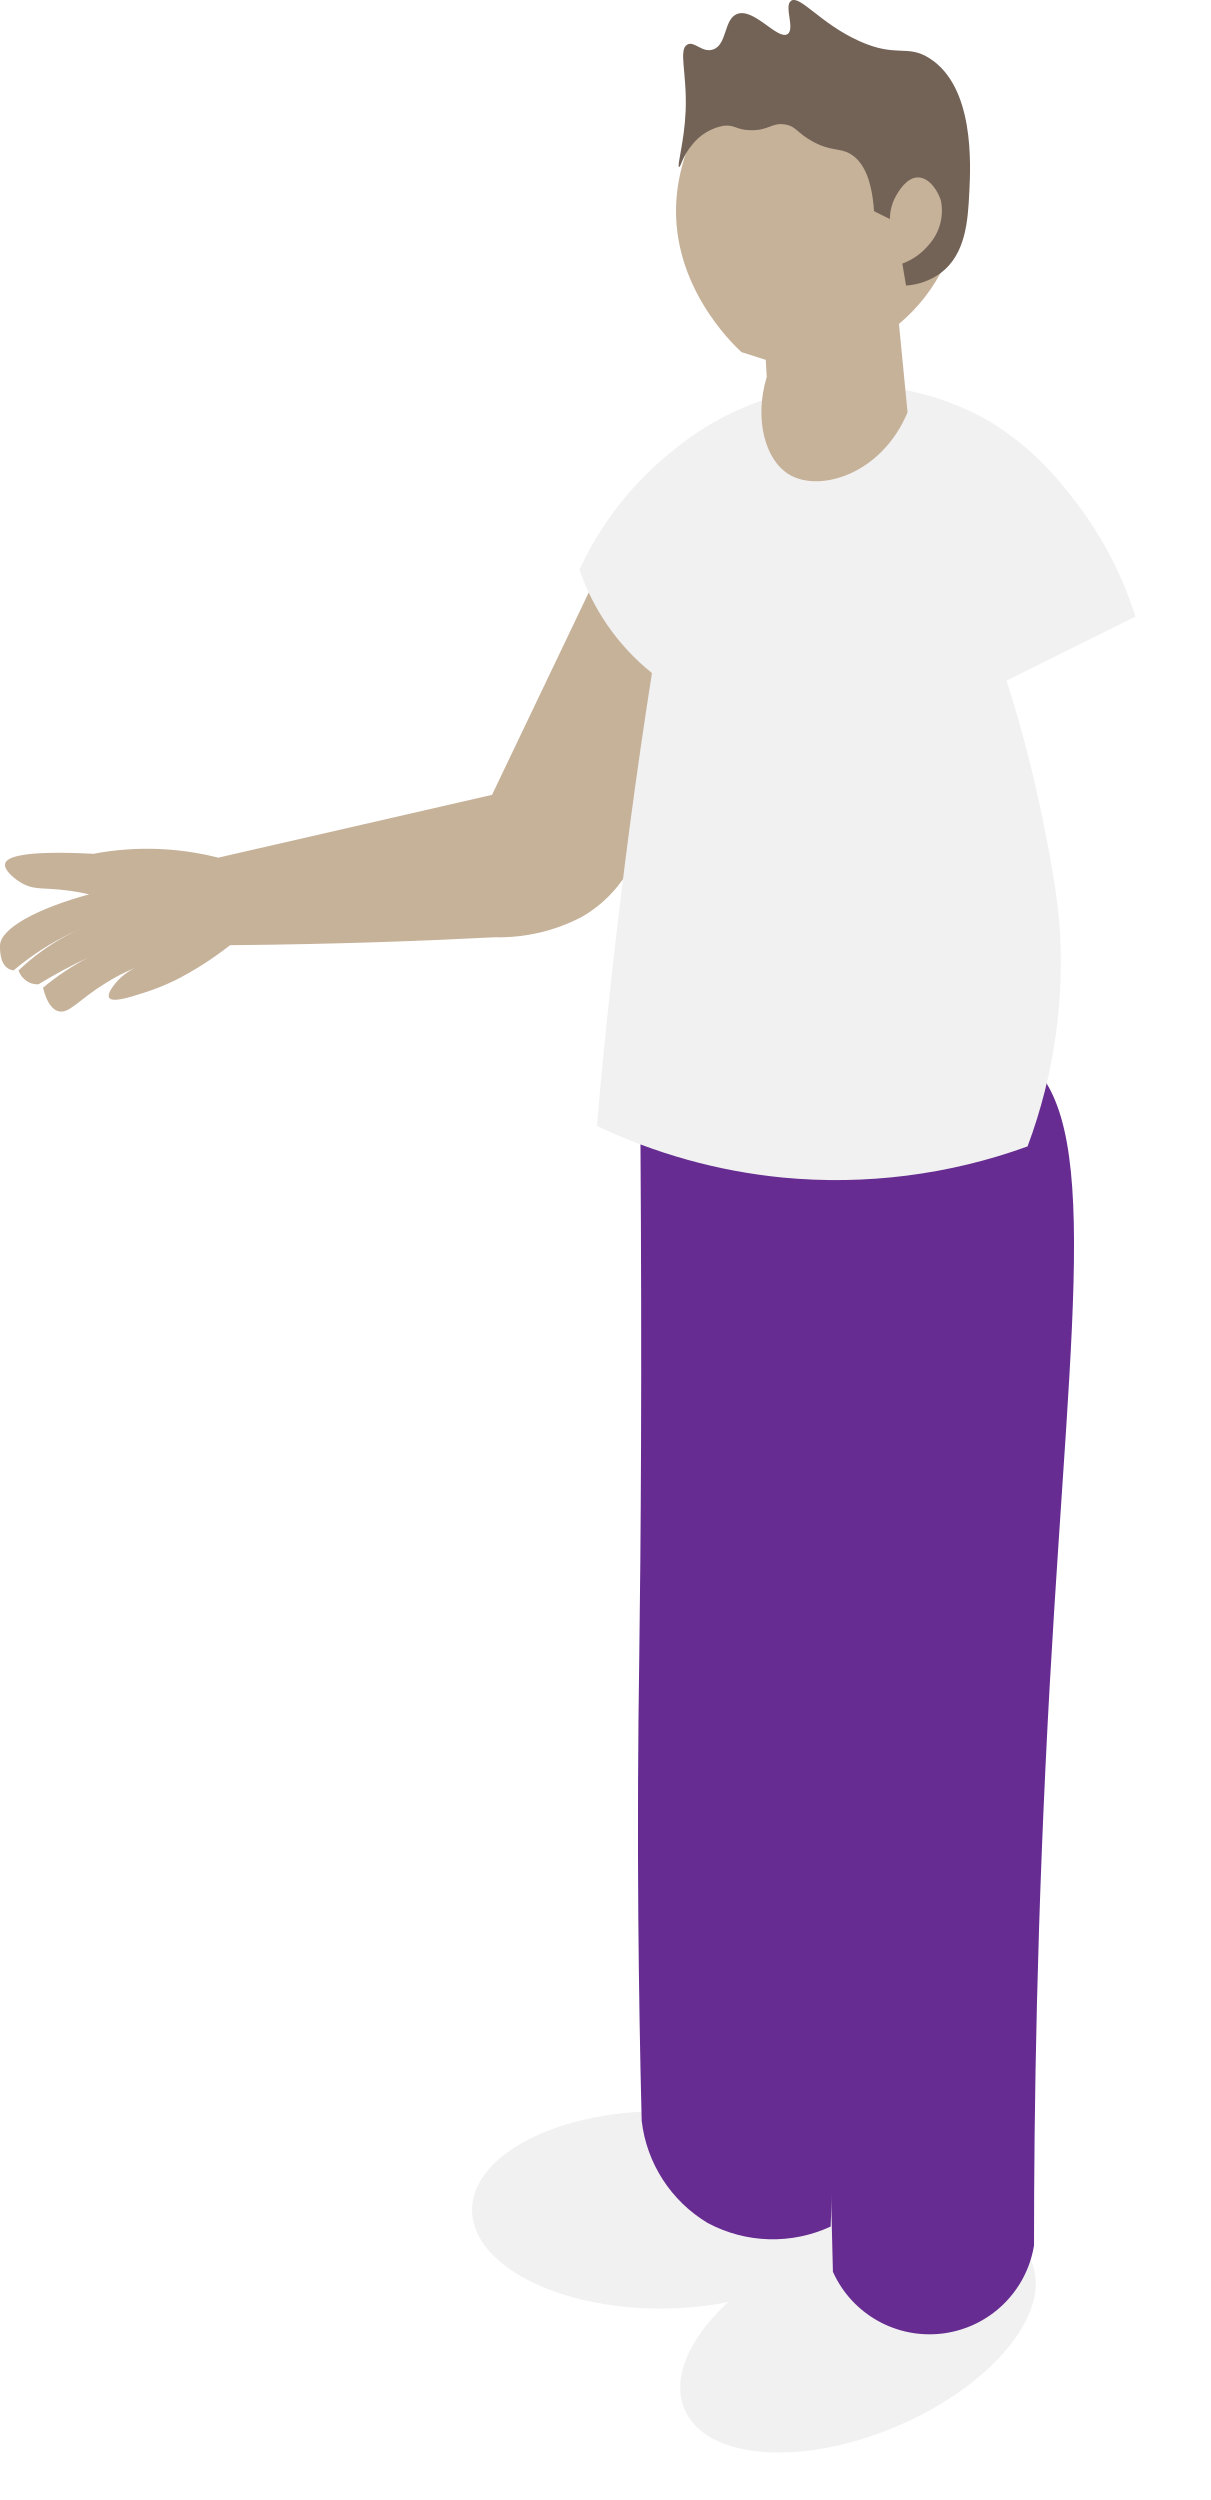
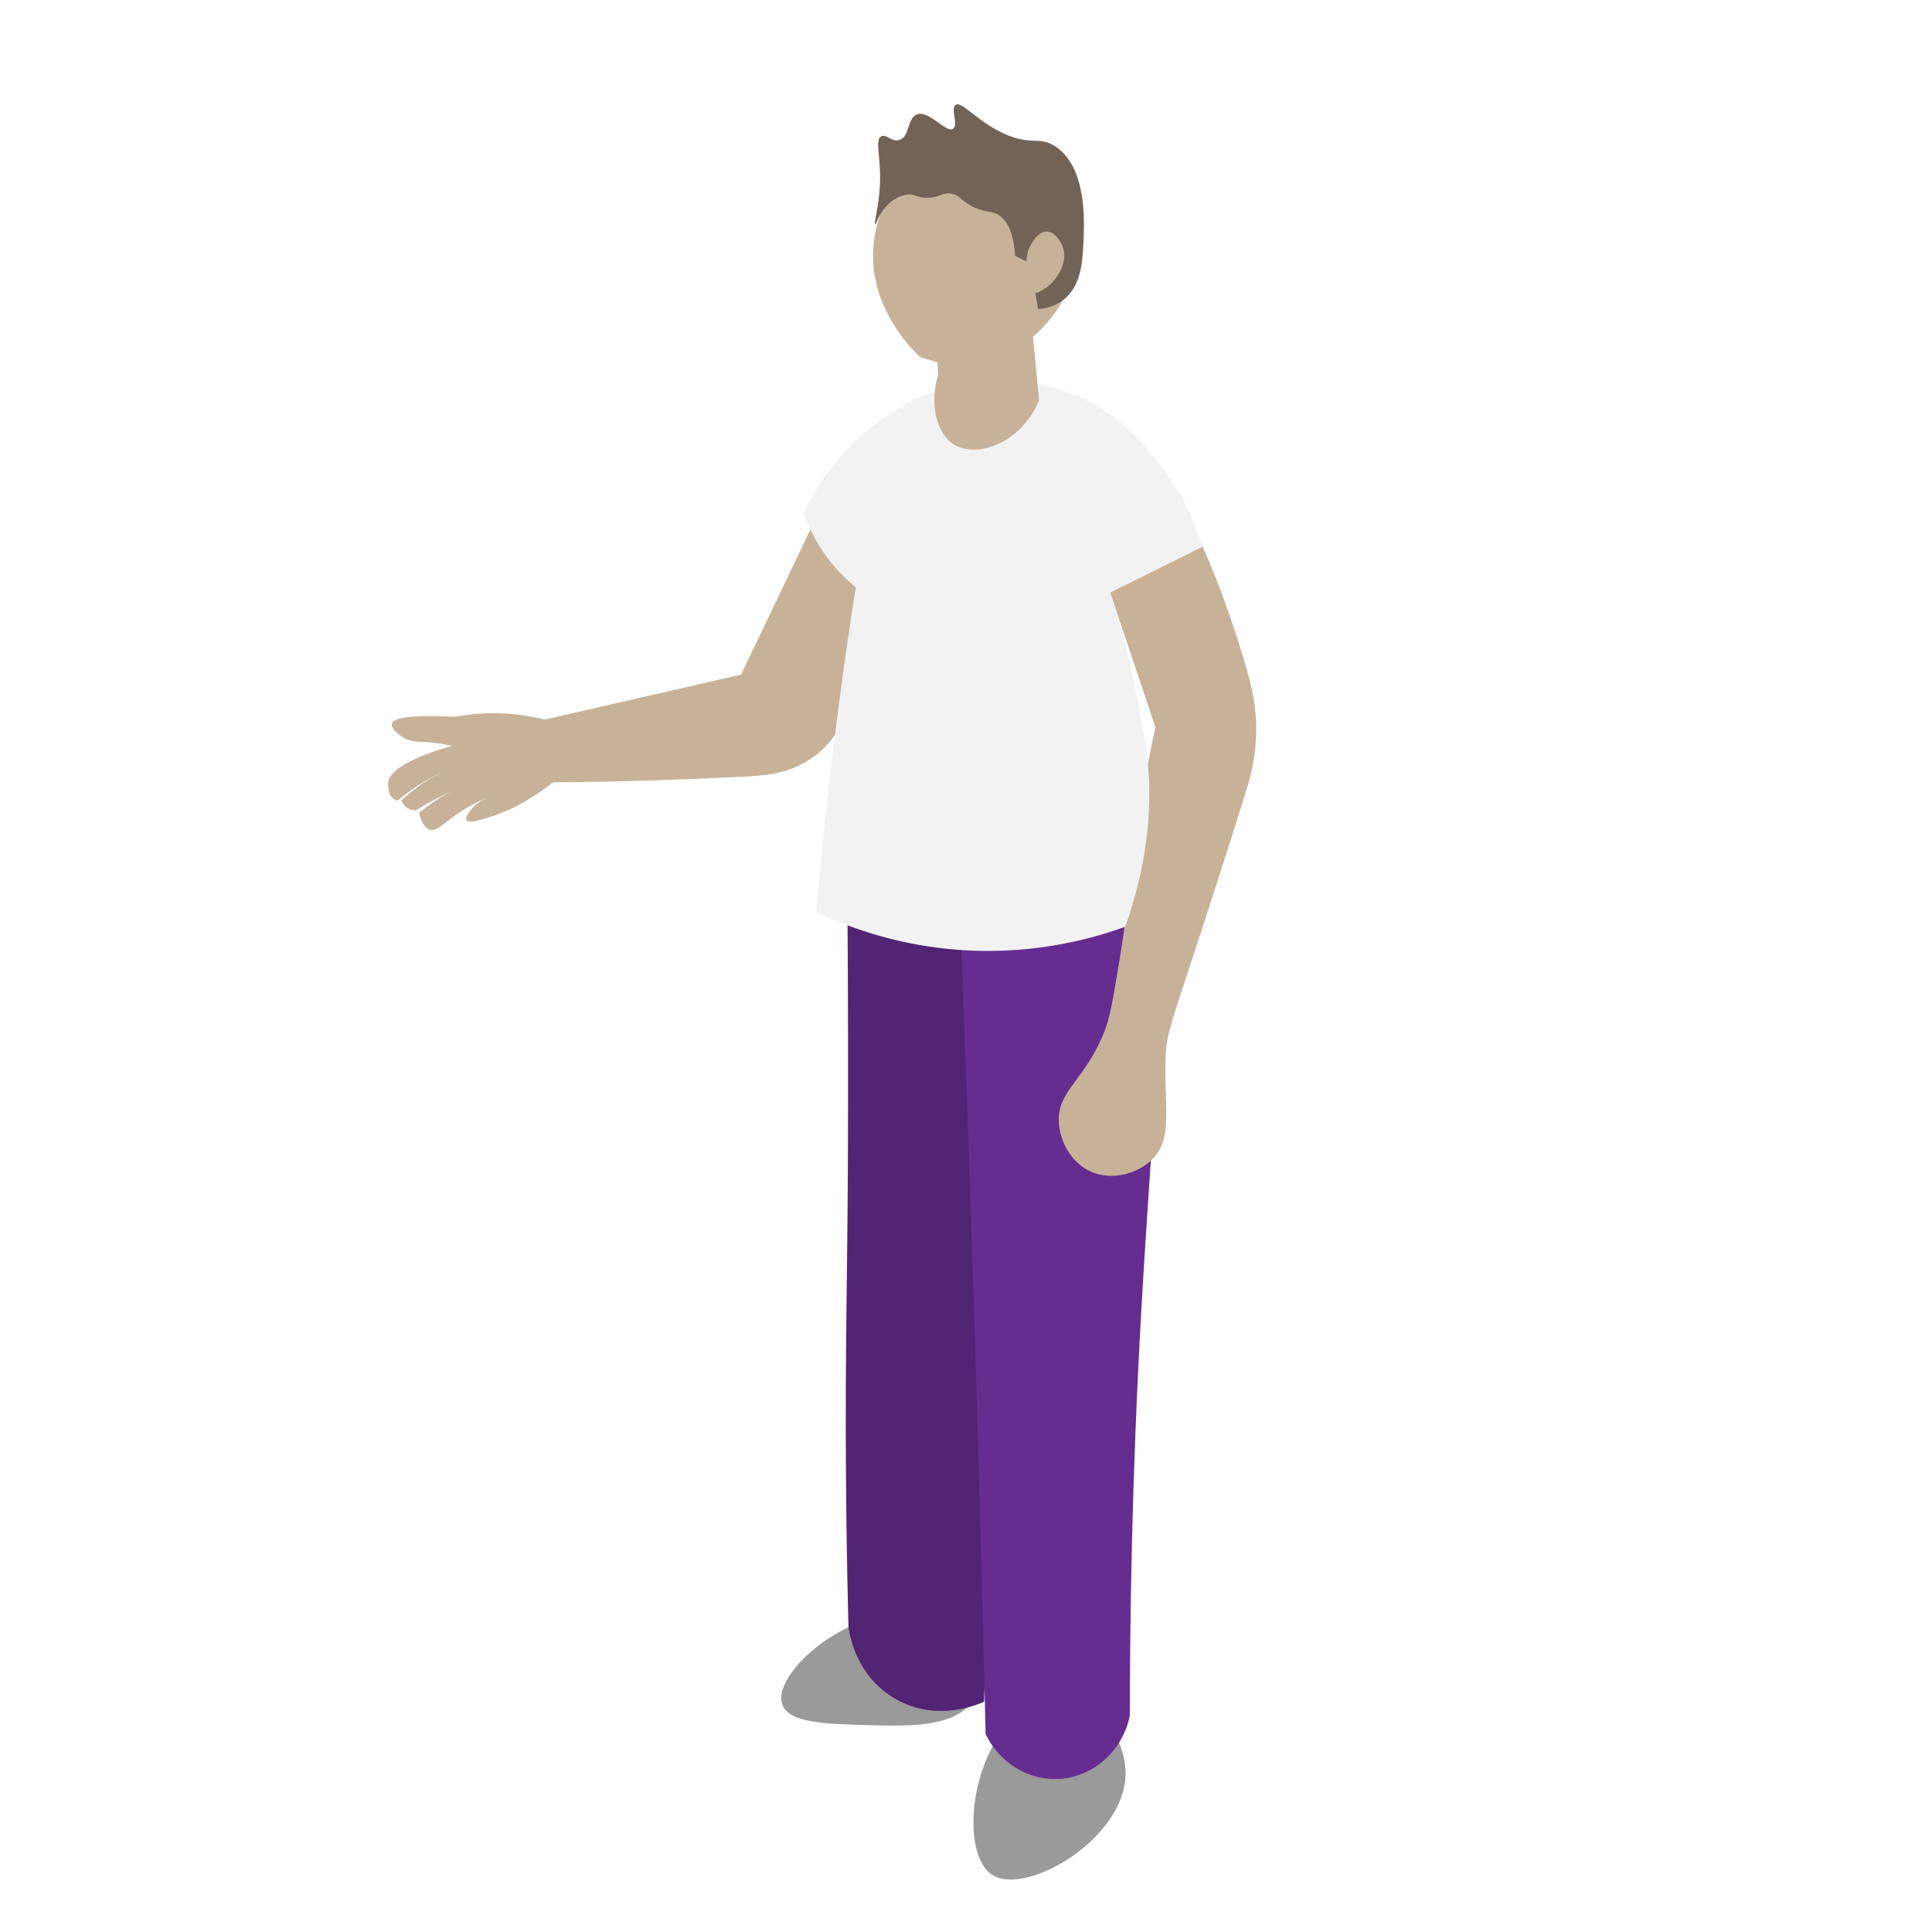
- <svg xmlns="http://www.w3.org/2000/svg" width="67.435" height="139.315" viewBox="0 0 67.435 139.315">
-   <g transform="translate(0 0) scale(1,1)">
-     <ellipse cx="10.5" cy="5.5" rx="10.5" ry="5.5" transform="translate(26.306 117.65)" fill="#f1f1f1" />
-     <path d="M37.358-52.786Q36.284-22.558,35.211,7.672a7.679,7.679,0,0,1-6.855-.2,7.671,7.671,0,0,1-3.675-5.694q-.142-5.593-.189-11.37-.057-7.3.055-14.595c.086-6.207.154-15.511.064-28.886l12.747.286" transform="translate(11.078 116.405)" fill="#662c91" />
-     <ellipse cx="10.5" cy="5.5" rx="10.5" ry="5.5" transform="matrix(0.921, -0.391, 0.391, 0.921, 35.991, 129.19)" fill="#f1f1f1" />
-     <path d="M44.678-21.1c-.745,13.209-.89,24.092-.889,31.47a5.9,5.9,0,0,1-11.207,1.47Q32.2-4.51,31.683-21.1q-.5-15.885-1.121-31.545c6.855-4.707,10.282-4.483,12.125-3.491,5.028,2.709,3.191,13.781,1.992,35.036" transform="translate(13.833 114.757)" fill="#662c91" />
-     <path id="M43.372-57.112,39.858-67.563c-2.254-4.561-3.1-8.543-1.874-9.415,1.278-.911,5.08,1.393,9.059,5.842,1.107,2.5,1.87,4.637,2.375,6.175,1.2,3.659,1.9,5.851,1.769,8.688a16.712,16.712,0,0,1-.912,4.569c-5.568,17.751-6.028,17.674-6.117,20.411-.121,3.7.645,6.21-1.14,7.853a4.481,4.481,0,0,1-4.672.845,4.513,4.513,0,0,1-2.48-3.9c-.078-2.208,1.687-3.033,3.167-6.11.786-1.633.925-2.722,1.464-5.912,1.088-6.455,1.012-9.131,2.286-15.762.234-1.219.449-2.209.588-2.837" transform="translate(16.233 105.496)" fill="#c6b199" />
-     <path d="M42.807-68.681a71.085,71.085,0,0,0-5.1,8.614c-1.938,3.88-2.683,6.293-5.277,7.8a9.99,9.99,0,0,1-4.881,1.14c-3.838.2-8.807.389-14.73.442a18.281,18.281,0,0,1-3.052,1.952A12.557,12.557,0,0,1,8-48.029c-.758.244-1.734.556-1.915.273-.128-.2.2-.622.327-.782a3.142,3.142,0,0,1,1.578-1.05,9.927,9.927,0,0,0-2.077,1c-1.595.981-2.064,1.752-2.666,1.579-.272-.076-.612-.356-.85-1.306a13.974,13.974,0,0,1,2.544-1.692,14.209,14.209,0,0,1,2.144-.9c-.678.253-1.4.548-2.144.9a28.111,28.111,0,0,0-2.795,1.5,1.114,1.114,0,0,1-.519-.1,1.2,1.2,0,0,1-.594-.667,12.06,12.06,0,0,1,2.619-1.912,12,12,0,0,1,2.087-.886,15.341,15.341,0,0,0-1.82.736A15.115,15.115,0,0,0,.755-49.28a.745.745,0,0,1-.293-.1C-.03-49.669,0-50.5,0-50.673c.031-.96,2.1-2.063,4.971-2.847-.263-.06-.689-.148-1.219-.215-1.316-.169-1.784-.025-2.429-.35C.843-54.327.2-54.864.287-55.232s1.007-.748,4.919-.546a16.057,16.057,0,0,1,3.5-.273,16.112,16.112,0,0,1,3.456.488l15.257-3.5q3.757-7.862,7.514-15.723c5.426-5.337,10.513-8.05,12.01-6.827s-.137,6.67-4.136,12.93" transform="translate(0 103.357)" fill="#c6b199" />
-     <path d="M48.233-56.756c.214,1.121.561,2.939.722,4.621A29.309,29.309,0,0,1,47.2-39.472a31.275,31.275,0,0,1-13.661,1.734A31.072,31.072,0,0,1,23.2-40.617q.706-8.165,1.851-16.837.569-4.273,1.217-8.395a12.612,12.612,0,0,1-2.507-2.706,12.672,12.672,0,0,1-1.531-3.058,18.218,18.218,0,0,1,5.245-6.665,16.013,16.013,0,0,1,7.976-3.5,15.374,15.374,0,0,1,9.6,1.883,15.869,15.869,0,0,1,4.269,3.8A20.874,20.874,0,0,1,53.214-69l-7.185,3.571a73.876,73.876,0,0,1,2.2,8.669" transform="translate(10.062 103.357)" fill="#f1f1f1" />
-     <path d="M41.843-86.621a9.729,9.729,0,0,1-3.485,7.331q.24,2.464.478,4.929c-1.442,3.451-4.91,4.5-6.62,3.449-1.328-.815-1.932-3.1-1.227-5.42-.019-.318-.038-.638-.055-.956l-1.351-.43c-.439-.4-4.16-3.895-3.591-8.9.434-3.81,3.357-8.565,7.926-8.57,4.432-.006,7.789,4.412,7.926,8.57" transform="translate(11.738 97.341)" fill="#c6b199" />
-     <path d="M42.231-85.951c-.076,1.573-.193,3.447-1.6,4.5a3.726,3.726,0,0,1-1.923.694c-.07-.408-.138-.816-.208-1.225a3.451,3.451,0,0,0,1.486-1.06,2.837,2.837,0,0,0,.662-2.462c-.166-.526-.642-1.28-1.278-1.28s-1.087.784-1.232,1.043a2.659,2.659,0,0,0-.331,1.278l-.883-.44c-.138-2.095-.771-2.876-1.336-3.2-.6-.344-1.042-.121-2.061-.67-.9-.484-.921-.854-1.559-.962-.735-.122-.9.336-1.915.321-.831-.013-.879-.325-1.528-.247a2.877,2.877,0,0,0-1.73,1.047c-.553.649-.648,1.273-.736,1.249-.137-.035.295-1.4.366-3.119.087-2.115-.424-3.433.1-3.706.394-.206.818.471,1.413.282.809-.254.6-1.678,1.344-1.98.937-.381,2.27,1.472,2.82,1.117.436-.28-.215-1.569.2-1.856.485-.34,1.64,1.272,3.793,2.243,2.114.954,2.666.153,3.938.972,2.484,1.6,2.278,5.88,2.2,7.459" transform="translate(11.783 96.671)" fill="#736256" />
+ <svg xmlns="http://www.w3.org/2000/svg" width="100%" height="100%" viewBox="0 0 200 200" version="1.1" xml:space="preserve" style="fill-rule:evenodd;clip-rule:evenodd;stroke-linejoin:round;stroke-miterlimit:2;">
+   <g>
+     <path d="M89.268,167.862c3.367,-1.169 9.521,-1.816 11.747,1.735c1.101,1.753 1.105,4.315 -0,6.111c-1.934,3.148 -6.7,3.008 -11.586,2.867c-3.998,-0.118 -7.703,-0.226 -8.425,-2.075c-0.941,-2.406 3.473,-6.971 8.264,-8.638" style="fill:#9a9a9a;fill-rule:nonzero;" />
+     <path d="M105.81,177.133c0.575,-0.428 2.493,-1.853 4.797,-1.508c3.374,0.505 5.833,4.545 5.914,7.769c0.172,6.794 -10.159,12.898 -13.743,10.732c-3.443,-2.079 -2.483,-12.893 3.032,-16.993" style="fill:#9a9a9a;fill-rule:nonzero;" />
  </g>
+   <path d="M104.725,95.582c-0.955,26.856 -1.907,53.714 -2.861,80.571c-0.364,0.178 -4.736,2.234 -9.136,-0.268c-4.334,-2.462 -4.857,-7.162 -4.897,-7.588c-0.126,-4.97 -0.213,-10.022 -0.252,-15.152c-0.05,-6.483 -0.018,-12.966 0.073,-19.45c0.115,-8.272 0.206,-20.671 0.086,-38.494c5.662,0.128 11.324,0.255 16.987,0.381" style="fill:#662d91;fill-rule:nonzero;" />
+   <g opacity="0.2">
+     <path d="M104.725,95.582c-0.955,26.856 -1.907,53.714 -2.861,80.571c-0.364,0.178 -4.736,2.234 -9.136,-0.268c-4.334,-2.462 -4.857,-7.162 -4.897,-7.588c-0.126,-4.97 -0.213,-10.022 -0.252,-15.152c-0.05,-6.483 -0.018,-12.966 0.073,-19.45c0.115,-8.272 0.206,-20.671 0.086,-38.494c5.662,0.128 11.324,0.255 16.987,0.381" style="fill-rule:nonzero;" />
+   </g>
+   <path d="M118.151,135.615c-0.993,17.603 -1.187,32.106 -1.185,41.939c-0.73,3.743 -3.881,6.471 -7.474,6.61c-3.109,0.12 -6.061,-1.717 -7.461,-4.651c-0.335,-14.529 -0.734,-29.162 -1.198,-43.898c-0.443,-14.112 -0.943,-28.124 -1.495,-42.039c9.136,-6.272 13.702,-5.974 16.159,-4.652c6.7,3.611 4.253,18.366 2.654,46.691" style="fill:#662d91;fill-rule:nonzero;" />
+   <path d="M119.609,75.279c-1.561,-4.642 -3.123,-9.286 -4.683,-13.928c-3.005,-6.079 -4.128,-11.385 -2.498,-12.546c1.704,-1.214 6.77,1.856 12.072,7.786c1.476,3.335 2.492,6.179 3.166,8.229c1.601,4.876 2.532,7.798 2.357,11.578c-0.116,2.544 -0.683,4.397 -1.215,6.089c-7.42,23.656 -8.034,23.553 -8.152,27.2c-0.161,4.927 0.859,8.276 -1.52,10.465c-1.467,1.352 -4.053,2.103 -6.226,1.127c-2.098,-0.943 -3.236,-3.237 -3.304,-5.192c-0.105,-2.942 2.248,-4.042 4.22,-8.142c1.047,-2.176 1.233,-3.628 1.952,-7.879c1.449,-8.603 1.349,-12.169 3.047,-21.006c0.311,-1.624 0.598,-2.944 0.784,-3.781" style="fill:#c7b299;fill-rule:nonzero;" />
+   <path d="M97.223,57.011c-3.161,4.582 -5.345,8.562 -6.802,11.479c-2.583,5.171 -3.576,8.386 -7.033,10.392c-2.192,1.27 -4.248,1.4 -6.505,1.52c-5.114,0.265 -11.737,0.518 -19.629,0.588c-1.609,1.262 -3.036,2.081 -4.068,2.602c-0.106,0.056 -1.035,0.521 -2.342,0.941c-1.01,0.325 -2.311,0.741 -2.551,0.364c-0.171,-0.267 0.269,-0.829 0.435,-1.042c0.834,-1.065 2.093,-1.419 2.102,-1.399c0.008,0.015 -1.103,0.305 -2.768,1.329c-2.125,1.307 -2.751,2.335 -3.552,2.105c-0.362,-0.101 -0.815,-0.475 -1.133,-1.741c0.856,-0.716 1.981,-1.525 3.39,-2.255c1.034,-0.536 2.008,-0.917 2.857,-1.194c-0.904,0.337 -1.862,0.73 -2.857,1.194c-1.39,0.647 -2.631,1.33 -3.724,1.998c-0.153,0.006 -0.413,-0.006 -0.692,-0.138c-0.544,-0.255 -0.747,-0.766 -0.791,-0.888c0.815,-0.782 1.966,-1.725 3.49,-2.548c1.012,-0.547 1.963,-0.921 2.782,-1.181c-0.751,0.25 -1.57,0.57 -2.426,0.982c-1.769,0.856 -3.169,1.856 -4.224,2.747c-0.102,-0.012 -0.246,-0.043 -0.391,-0.128c-0.654,-0.391 -0.619,-1.502 -0.612,-1.729c0.041,-1.279 2.8,-2.748 6.625,-3.794c-0.35,-0.079 -0.918,-0.197 -1.624,-0.286c-1.754,-0.225 -2.378,-0.033 -3.237,-0.467c-0.643,-0.323 -1.5,-1.037 -1.384,-1.529c0.12,-0.511 1.341,-0.997 6.555,-0.728c1.233,-0.234 2.82,-0.422 4.663,-0.364c1.831,0.058 3.394,0.343 4.606,0.65c6.777,-1.552 13.554,-3.107 20.332,-4.659c3.337,-6.985 6.675,-13.969 10.014,-20.954c7.23,-7.112 14.01,-10.728 16.006,-9.098c1.984,1.622 -0.182,8.889 -5.512,17.231" style="fill:#c7b299;fill-rule:nonzero;" />
+   <path d="M117.863,72.903c0.284,1.495 0.747,3.916 0.962,6.158c0.335,3.492 0.331,9.302 -2.333,16.875c-3.575,1.295 -10.078,3.105 -18.205,2.311c-6.003,-0.584 -10.724,-2.379 -13.785,-3.837c0.627,-7.253 1.438,-14.739 2.466,-22.438c0.506,-3.796 1.048,-7.527 1.623,-11.187c-0.947,-0.761 -2.196,-1.932 -3.342,-3.607c-1.047,-1.531 -1.667,-2.981 -2.04,-4.075c0.939,-2.029 2.979,-5.728 6.99,-8.882c1.547,-1.217 5.148,-3.947 10.63,-4.659c1.736,-0.225 7.306,-0.722 12.8,2.509c2.789,1.639 4.458,3.595 5.689,5.062c2.993,3.566 4.451,7.159 5.183,9.459c-3.193,1.585 -6.383,3.172 -9.575,4.758c0.871,2.722 2.005,6.675 2.937,11.553" style="fill:#f2f2f2;fill-rule:nonzero;" />
+   <path d="M111.582,25.086c0.183,5.577 -4.027,9.248 -4.645,9.77c0.213,2.19 0.424,4.379 0.637,6.569c-1.922,4.599 -6.543,5.997 -8.821,4.595c-1.77,-1.086 -2.575,-4.127 -1.636,-7.222c-0.025,-0.424 -0.051,-0.85 -0.074,-1.274l-1.8,-0.573c-0.585,-0.532 -5.544,-5.19 -4.786,-11.865c0.579,-5.078 4.474,-11.414 10.563,-11.422c5.906,-0.007 10.38,5.88 10.562,11.422" style="fill:#c7b299;fill-rule:nonzero;" />
+   <path d="M112.158,25.086c-0.1,2.097 -0.257,4.594 -2.131,5.995c-0.898,0.674 -1.893,0.868 -2.563,0.926c-0.093,-0.544 -0.184,-1.088 -0.277,-1.632c0.441,-0.165 1.291,-0.554 1.98,-1.413c0.215,-0.271 1.375,-1.716 0.883,-3.282c-0.221,-0.7 -0.856,-1.705 -1.703,-1.705c-0.866,0.002 -1.448,1.045 -1.642,1.39c-0.381,0.679 -0.438,1.334 -0.441,1.703c-0.393,-0.195 -0.784,-0.391 -1.177,-0.586c-0.184,-2.792 -1.028,-3.833 -1.781,-4.263c-0.802,-0.459 -1.388,-0.161 -2.747,-0.892c-1.201,-0.645 -1.228,-1.139 -2.078,-1.282c-0.979,-0.163 -1.204,0.447 -2.551,0.428c-1.107,-0.018 -1.171,-0.434 -2.037,-0.329c-1.244,0.153 -2.086,1.14 -2.305,1.396c-0.738,0.865 -0.864,1.695 -0.982,1.664c-0.182,-0.046 0.393,-1.864 0.488,-4.156c0.116,-2.819 -0.565,-4.574 0.132,-4.938c0.524,-0.275 1.09,0.627 1.883,0.375c1.079,-0.338 0.8,-2.236 1.791,-2.638c1.249,-0.507 3.026,1.961 3.758,1.488c0.58,-0.373 -0.287,-2.09 0.263,-2.474c0.646,-0.453 2.185,1.696 5.054,2.989c2.817,1.272 3.553,0.204 5.248,1.295c3.311,2.132 3.036,7.837 2.935,9.941" style="fill:#736357;fill-rule:nonzero;" />
</svg>
